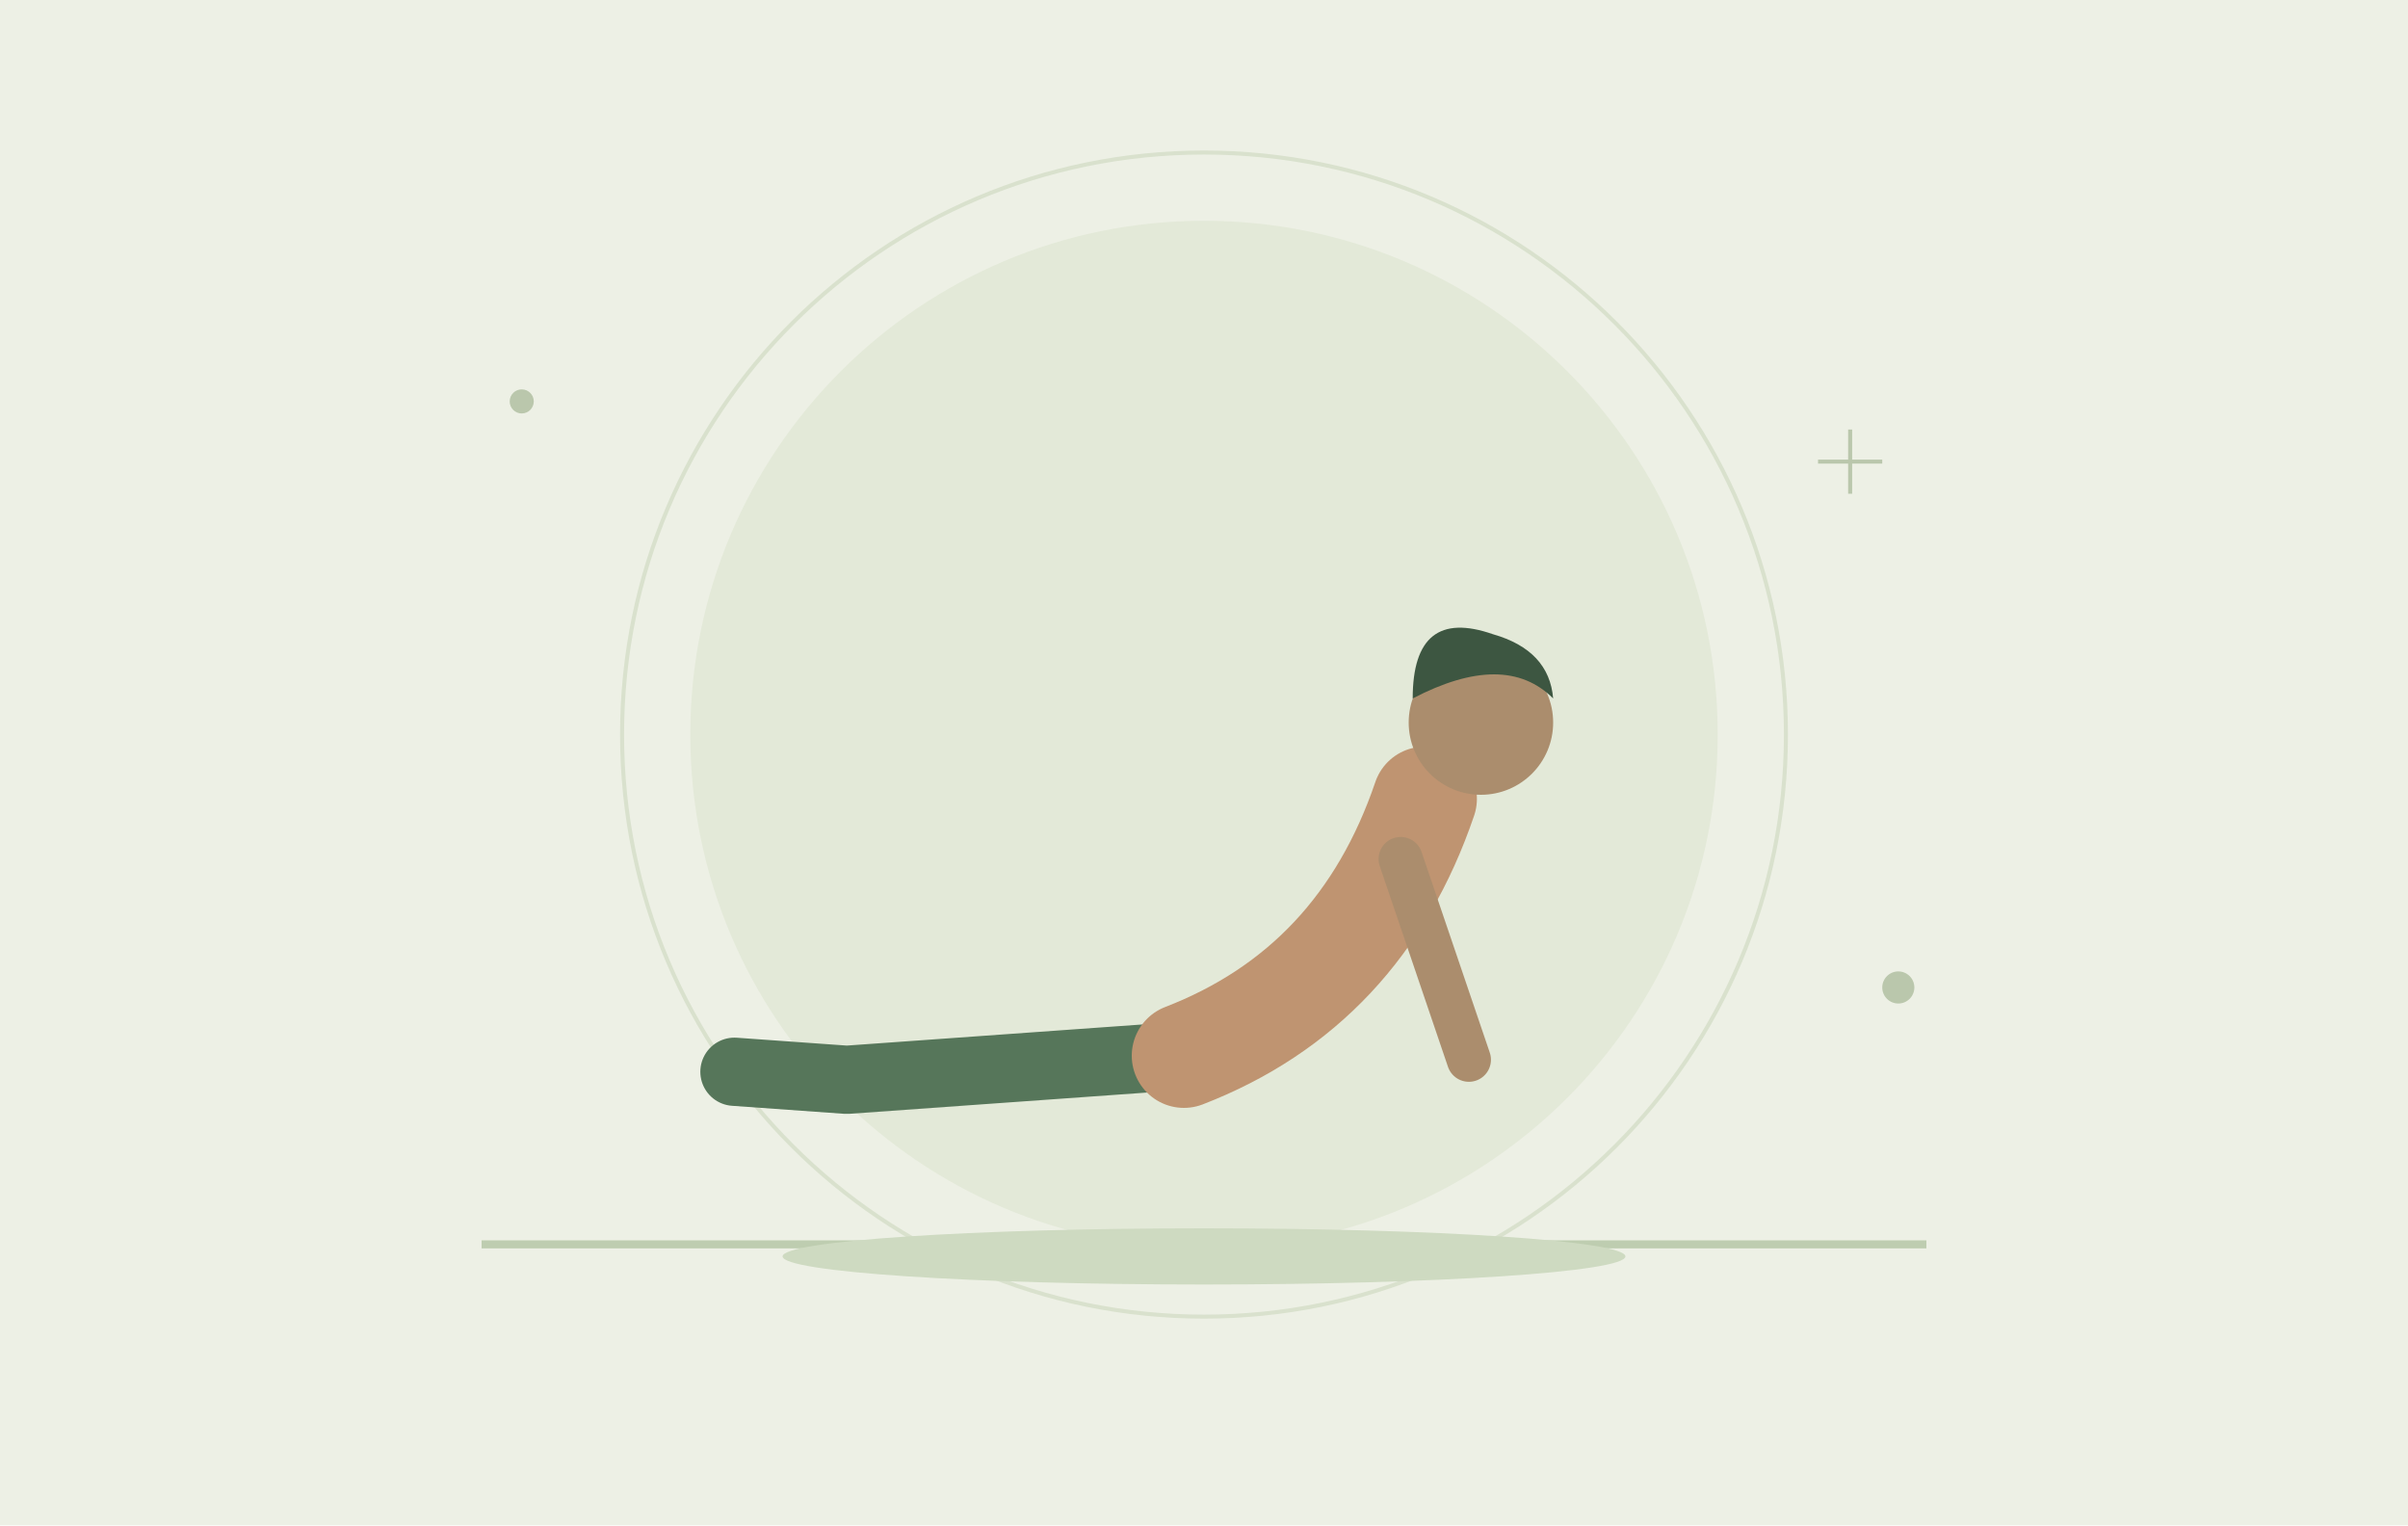
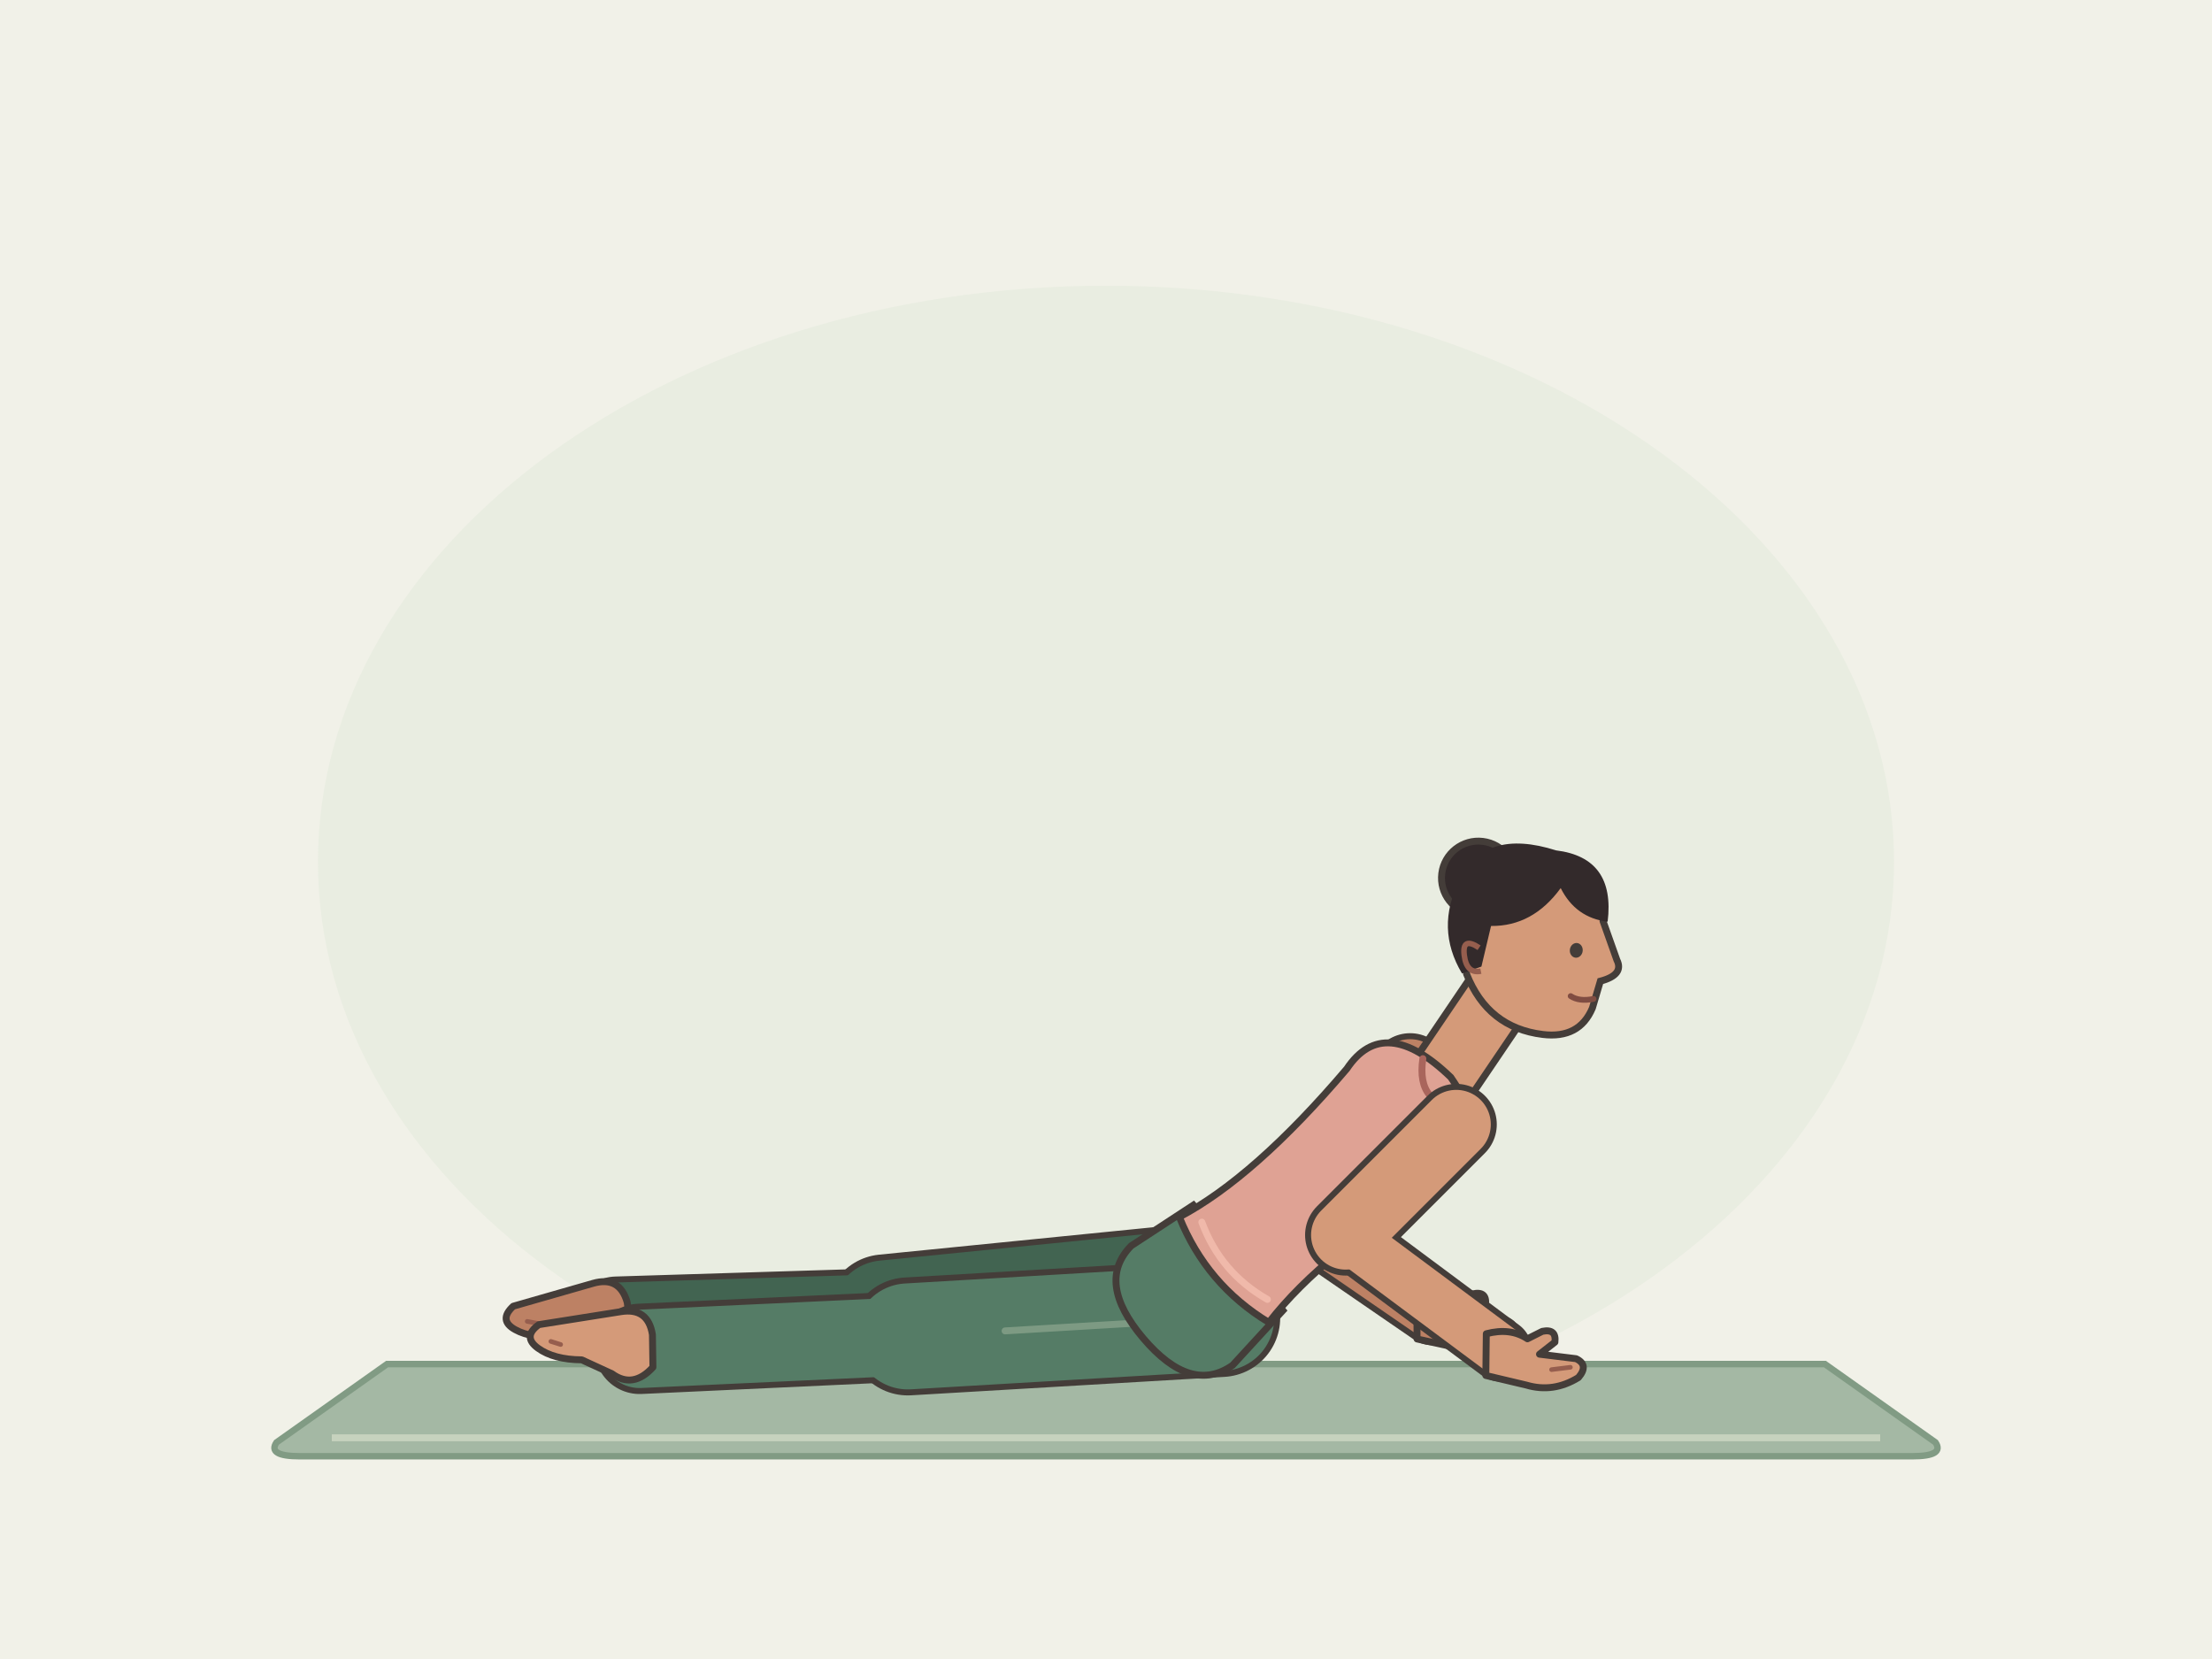
- <svg xmlns="http://www.w3.org/2000/svg" width="600" height="380" viewBox="0 0 600 380">
-   <rect width="600" height="380" fill="#edf0e5" />
-   <circle cx="300" cy="183" r="128" fill="#e3e9d8" />
-   <circle cx="300" cy="183" r="145" fill="none" stroke="#d9e1cd" />
-   <path d="M120 310h360" stroke="#becdb0" stroke-width="2" />
-   <ellipse cx="300" cy="313" rx="105" ry="7" fill="#cedac1" />
-   <g fill="none" stroke-linecap="round" stroke-linejoin="round">
-     <path d="M295 263L211 269L183 267" stroke="#56765a" stroke-width="17" />
-     <path d="M355 199Q339 246 295 263" stroke="#bf9471" stroke-width="26" />
-     <path d="M349 214L366 264" stroke="#ab8d6d" stroke-width="11" />
-   </g>
-   <circle cx="369" cy="180" r="18" fill="#ab8d6d" />
-   <path d="M352 174q0-23 20-16 14 4 15 16-12-12-35 0" fill="#3d5641" />
-   <g fill="#98ac86" opacity=".6">
-     <circle cx="130" cy="100" r="3" />
-     <circle cx="473" cy="246" r="4" />
-     <path d="M453 115h16m-8-8v16" stroke="#98ac86" stroke-width="1" />
+ <svg xmlns="http://www.w3.org/2000/svg" width="480" height="360" viewBox="0 0 480 360" role="img">
+   <rect width="480" height="360" fill="#f1f1e8" />
+   <ellipse cx="240" cy="187" rx="171" ry="125" fill="#e9ede1" />
+   <g>
+     <path d="M84 296H396L420 313Q422 316 415 316H65Q58 316 60 313Z" fill="#a4b8a4" stroke="#819b84" stroke-width="1.4" />
+     <path d="M72 312h336" fill="none" stroke="#c6d2be" stroke-width="1.5" />
+     <path d="M252 279L192 285" fill="none" stroke="#443d39" stroke-width="25.6" stroke-linecap="round" stroke-linejoin="round" />
+     <path d="M192 285L133.8 286.8" fill="none" stroke="#443d39" stroke-width="19.6" stroke-linecap="round" stroke-linejoin="round" />
+     <path d="M252 279L192 285" fill="none" stroke="#426451" stroke-width="23" stroke-linecap="round" stroke-linejoin="round" />
+     <path d="M192 285L133.8 286.8" fill="none" stroke="#426451" stroke-width="17" stroke-linecap="round" stroke-linejoin="round" />
+     <path d="M238.8 280.3L210.6 283.1" fill="none" stroke="#607c69" stroke-width="1.5" stroke-linecap="round" stroke-linejoin="round" />
+     <g transform="translate(128 287) rotate(164)">
+       <path d="M-8-5Q-3-9 1-5L7-1Q13 0 16 3Q19 6 15 8L-3 8Q-9 8-9 2Z" fill="#bd8164" stroke="#443d39" stroke-width="1.5" stroke-linejoin="round" />
+       <path d="M11 3l2 1" fill="none" stroke="#965e4e" stroke-width="1" stroke-linecap="round" stroke-linejoin="round" />
+     </g>
+     <path d="M306 233L280 264" fill="none" stroke="#443d39" stroke-width="17.6" stroke-linecap="round" stroke-linejoin="round" />
+     <path d="M280 264L310.7 285.1" fill="none" stroke="#443d39" stroke-width="13.6" stroke-linecap="round" stroke-linejoin="round" />
+     <path d="M306 233L280 264" fill="none" stroke="#bd8164" stroke-width="15" stroke-linecap="round" stroke-linejoin="round" />
+     <path d="M280 264L310.7 285.1" fill="none" stroke="#bd8164" stroke-width="11" stroke-linecap="round" stroke-linejoin="round" />
+     <g transform="translate(312 286) rotate(6)">
+       <path d="M-5-4Q0-6 4-4L7-6Q10-7 10-4L7-1L15-1Q18 0 16 3Q11 7 5 6L-4 5Z" fill="#bd8164" stroke="#443d39" stroke-width="1.5" stroke-linejoin="round" />
+       <path d="M10 2l4-1" fill="none" stroke="#965e4e" stroke-width="1" stroke-linecap="round" stroke-linejoin="round" />
+     </g>
+     <path d="M265 286L197 290" fill="none" stroke="#443d39" stroke-width="25.6" stroke-linecap="round" stroke-linejoin="round" />
+     <path d="M197 290L138.8 292.7" fill="none" stroke="#443d39" stroke-width="19.6" stroke-linecap="round" stroke-linejoin="round" />
+     <path d="M265 286L197 290" fill="none" stroke="#557c66" stroke-width="23" stroke-linecap="round" stroke-linejoin="round" />
+     <path d="M197 290L138.8 292.7" fill="none" stroke="#557c66" stroke-width="17" stroke-linecap="round" stroke-linejoin="round" />
+     <path d="M250 286.9L218.1 288.8" fill="none" stroke="#7d9a83" stroke-width="1.5" stroke-linecap="round" stroke-linejoin="round" />
+     <g transform="translate(133 293) rotate(171)">
+       <path d="M-8-5Q-3-9 1-5L7-1Q13 0 16 3Q19 6 15 8L-3 8Q-9 8-9 2Z" fill="#d49a79" stroke="#443d39" stroke-width="1.5" stroke-linejoin="round" />
+       <path d="M11 3l2 1" fill="none" stroke="#965e4e" stroke-width="1" stroke-linecap="round" stroke-linejoin="round" />
+     </g>
+     <path d="M311 237L328.6 211" fill="none" stroke="#443d39" stroke-width="16" stroke-linecap="round" stroke-linejoin="round" />
+     <path d="M311 237L328.6 211" fill="none" stroke="#d49a79" stroke-width="13" stroke-linecap="round" stroke-linejoin="round" />
+     <g transform="translate(258 282) rotate(49.67)">
+       <path d="M-17 2Q-16 13 0 13Q16 13 17 2L15 -14H-15Z" fill="#557c66" stroke="#443d39" stroke-width="1.5" />
+       <path d="M-15 -10Q-11 -28 -16 -58.527Q-20 -72.527 0 -74.527Q20 -72.527 16 -58.527Q11 -29 15 -10Q0 -5 -15 -10Z" fill="#dfa294" stroke="#443d39" stroke-width="1.5" />
+       <path d="M-7 -72.527Q0 -64.527 7 -72.527" fill="none" stroke="#a9655c" stroke-width="1.5" stroke-linecap="round" stroke-linejoin="round" />
+       <path d="M-11 -13Q0 -9 11 -13" fill="none" stroke="#f0b9aa" stroke-width="1.5" stroke-linecap="round" stroke-linejoin="round" />
+     </g>
+     <path d="M316 244L292 268" fill="none" stroke="#443d39" stroke-width="17.6" stroke-linecap="round" stroke-linejoin="round" />
+     <path d="M292 268L325.6 293" fill="none" stroke="#443d39" stroke-width="13.6" stroke-linecap="round" stroke-linejoin="round" />
+     <path d="M316 244L292 268" fill="none" stroke="#d49a79" stroke-width="15" stroke-linecap="round" stroke-linejoin="round" />
+     <path d="M292 268L325.6 293" fill="none" stroke="#d49a79" stroke-width="11" stroke-linecap="round" stroke-linejoin="round" />
+     <g transform="translate(327 294) rotate(7)">
+       <path d="M-5-4Q0-6 4-4L7-6Q10-7 10-4L7-1L15-1Q18 0 16 3Q11 7 5 6L-4 5Z" fill="#d49a79" stroke="#443d39" stroke-width="1.5" stroke-linejoin="round" />
+       <path d="M10 2l4-1" fill="none" stroke="#965e4e" stroke-width="1" stroke-linecap="round" stroke-linejoin="round" />
+     </g>
+     <g transform="translate(332 206) rotate(7) scale(1 1)">
+       <circle cx="-13" cy="-14" r="8" fill="#332a2b" stroke="#443d39" stroke-width="1.5" />
+       <path d="M-15-7Q-14-22 1-21Q14-22 15-8L19 0Q21 3 16 5L15 11Q13 18 5 18Q-7 18-13 7Z" fill="#d49a79" stroke="#443d39" stroke-width="1.5" />
+       <path d="M-14 7Q-21-2-17-13Q-13-25 3-22Q16-22 16-8Q9-8 5-14Q0-5-9-4L-10 5Z" fill="#332a2b" />
+       <ellipse cx="10" cy="-1" rx="1.4" ry="1.6" fill="#443d39" />
+       <path d="M-11 1q-4-2-3 2t4 3" fill="none" stroke="#965e4e" stroke-width="1.2" />
+       <path d="M10 9q2 1 5 0" fill="none" stroke="#804d42" stroke-width="1.25" stroke-linecap="round" stroke-linejoin="round" />
+     </g>
  </g>
</svg>
